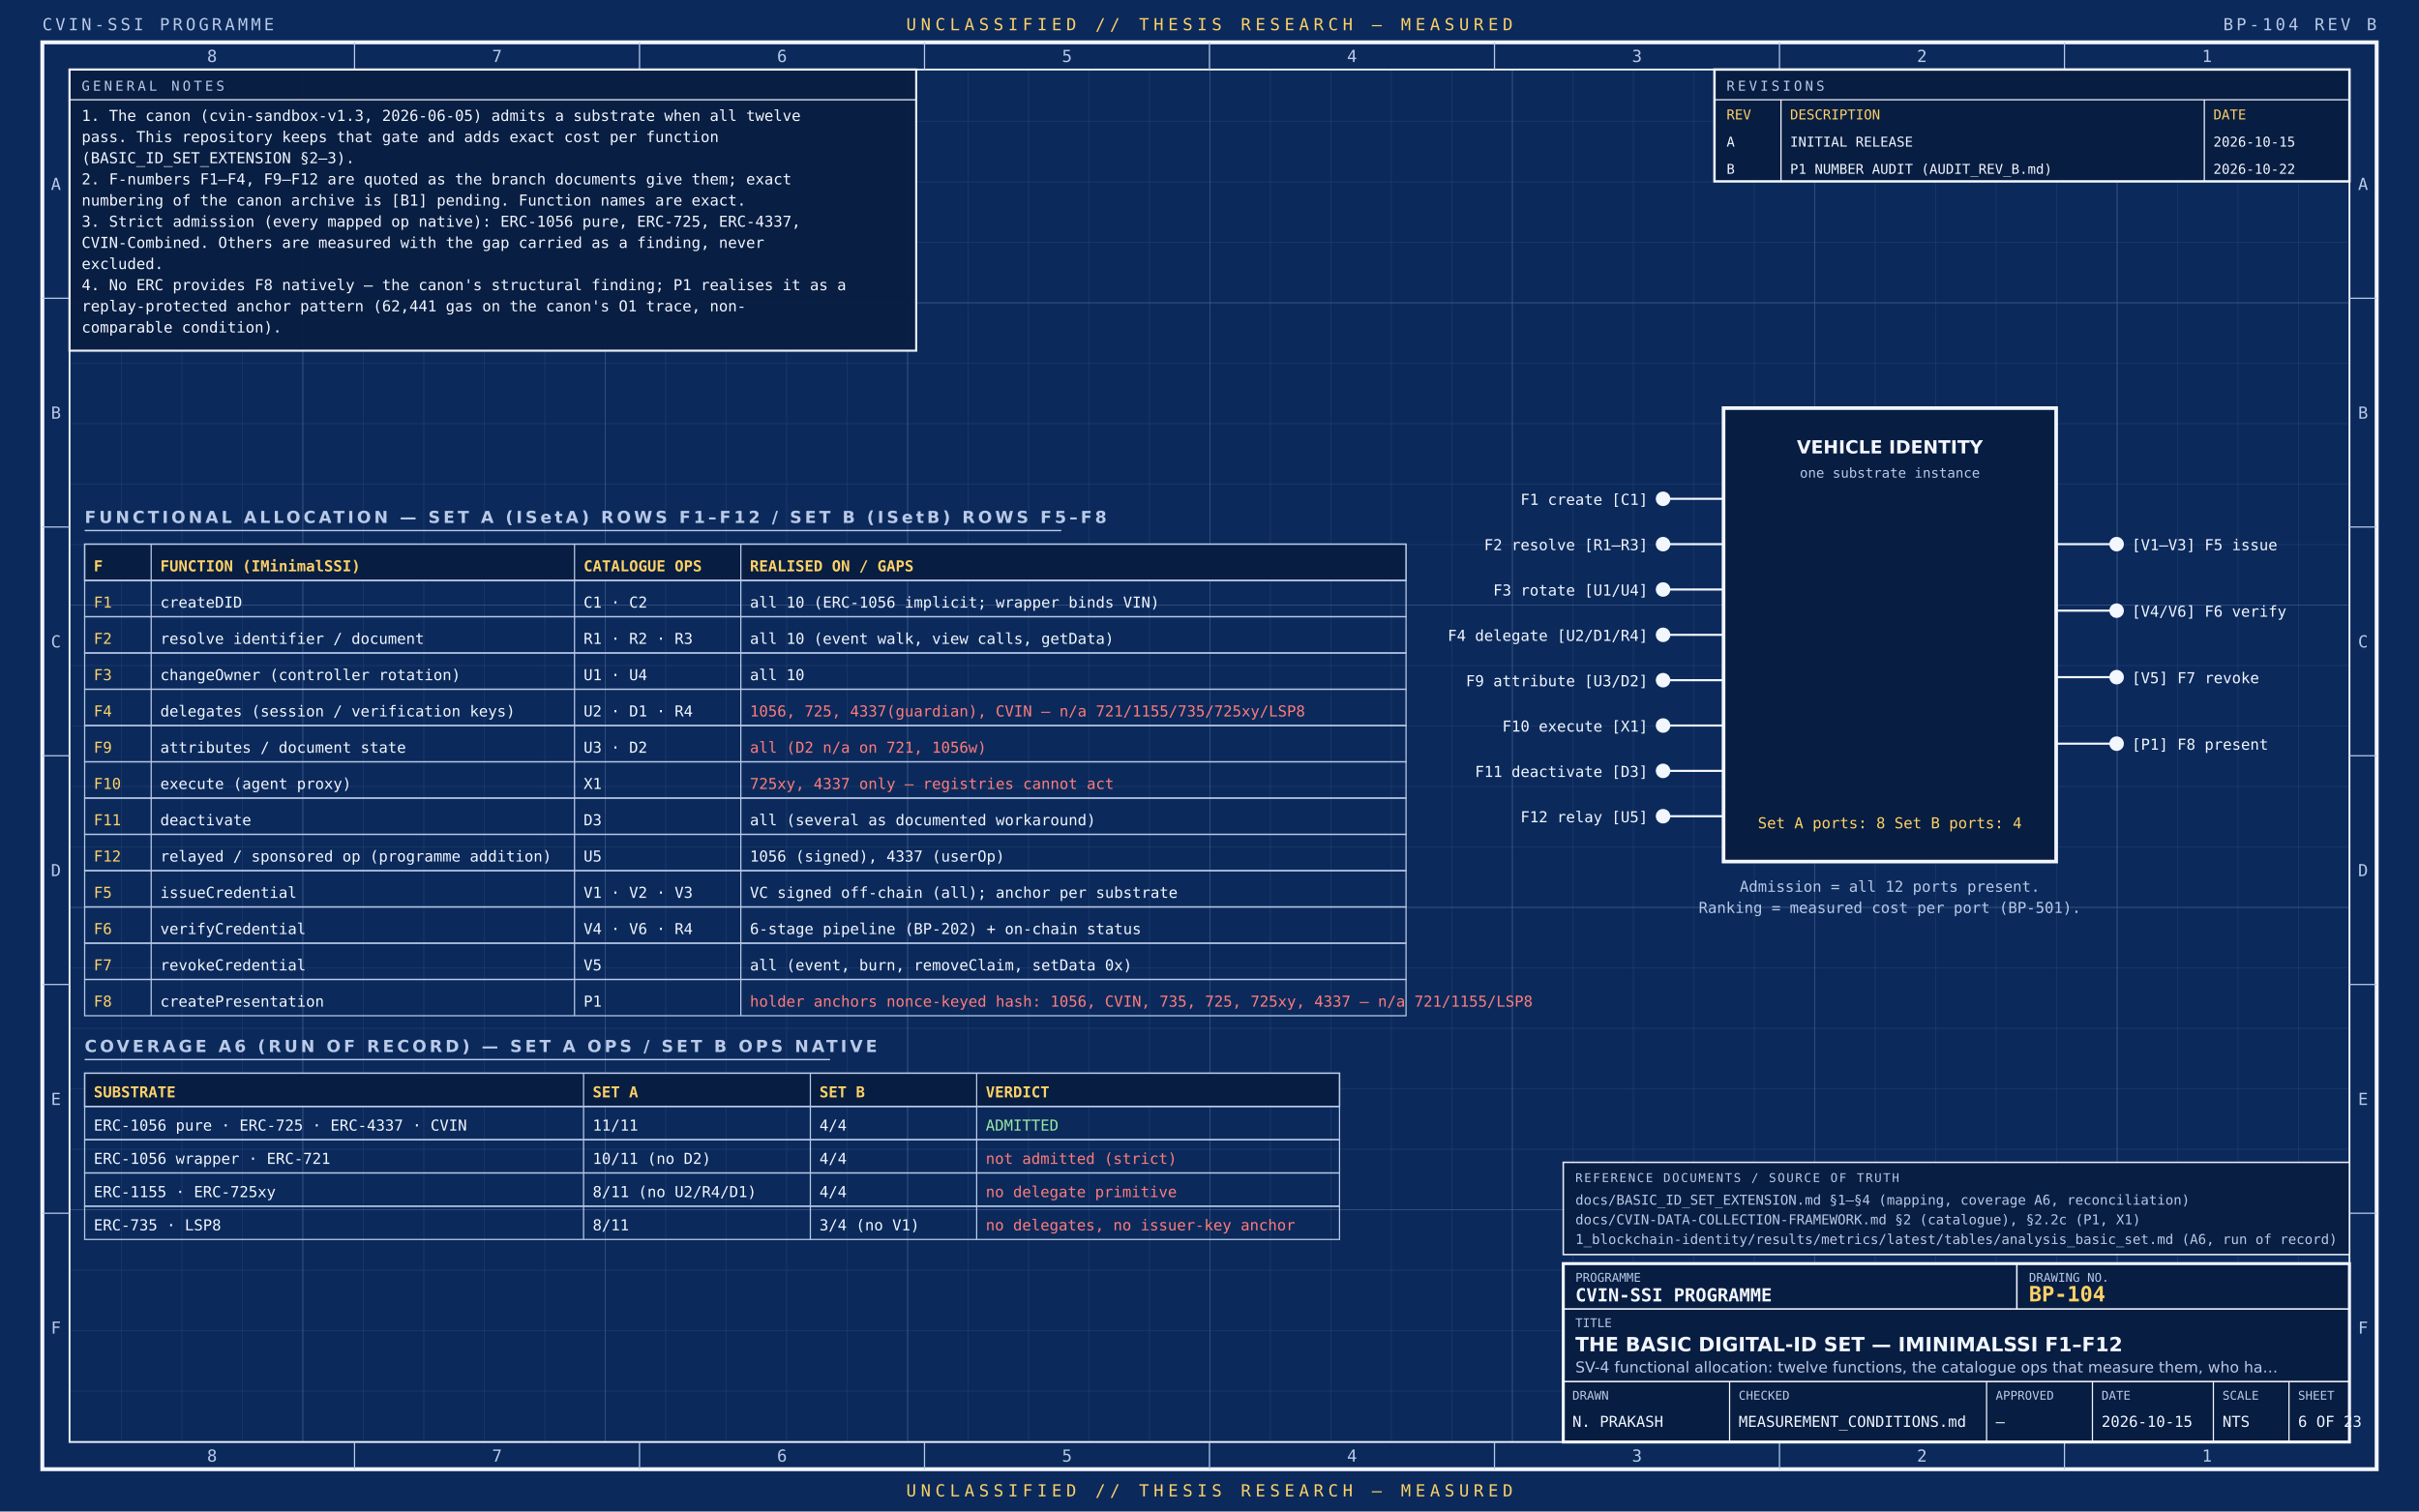
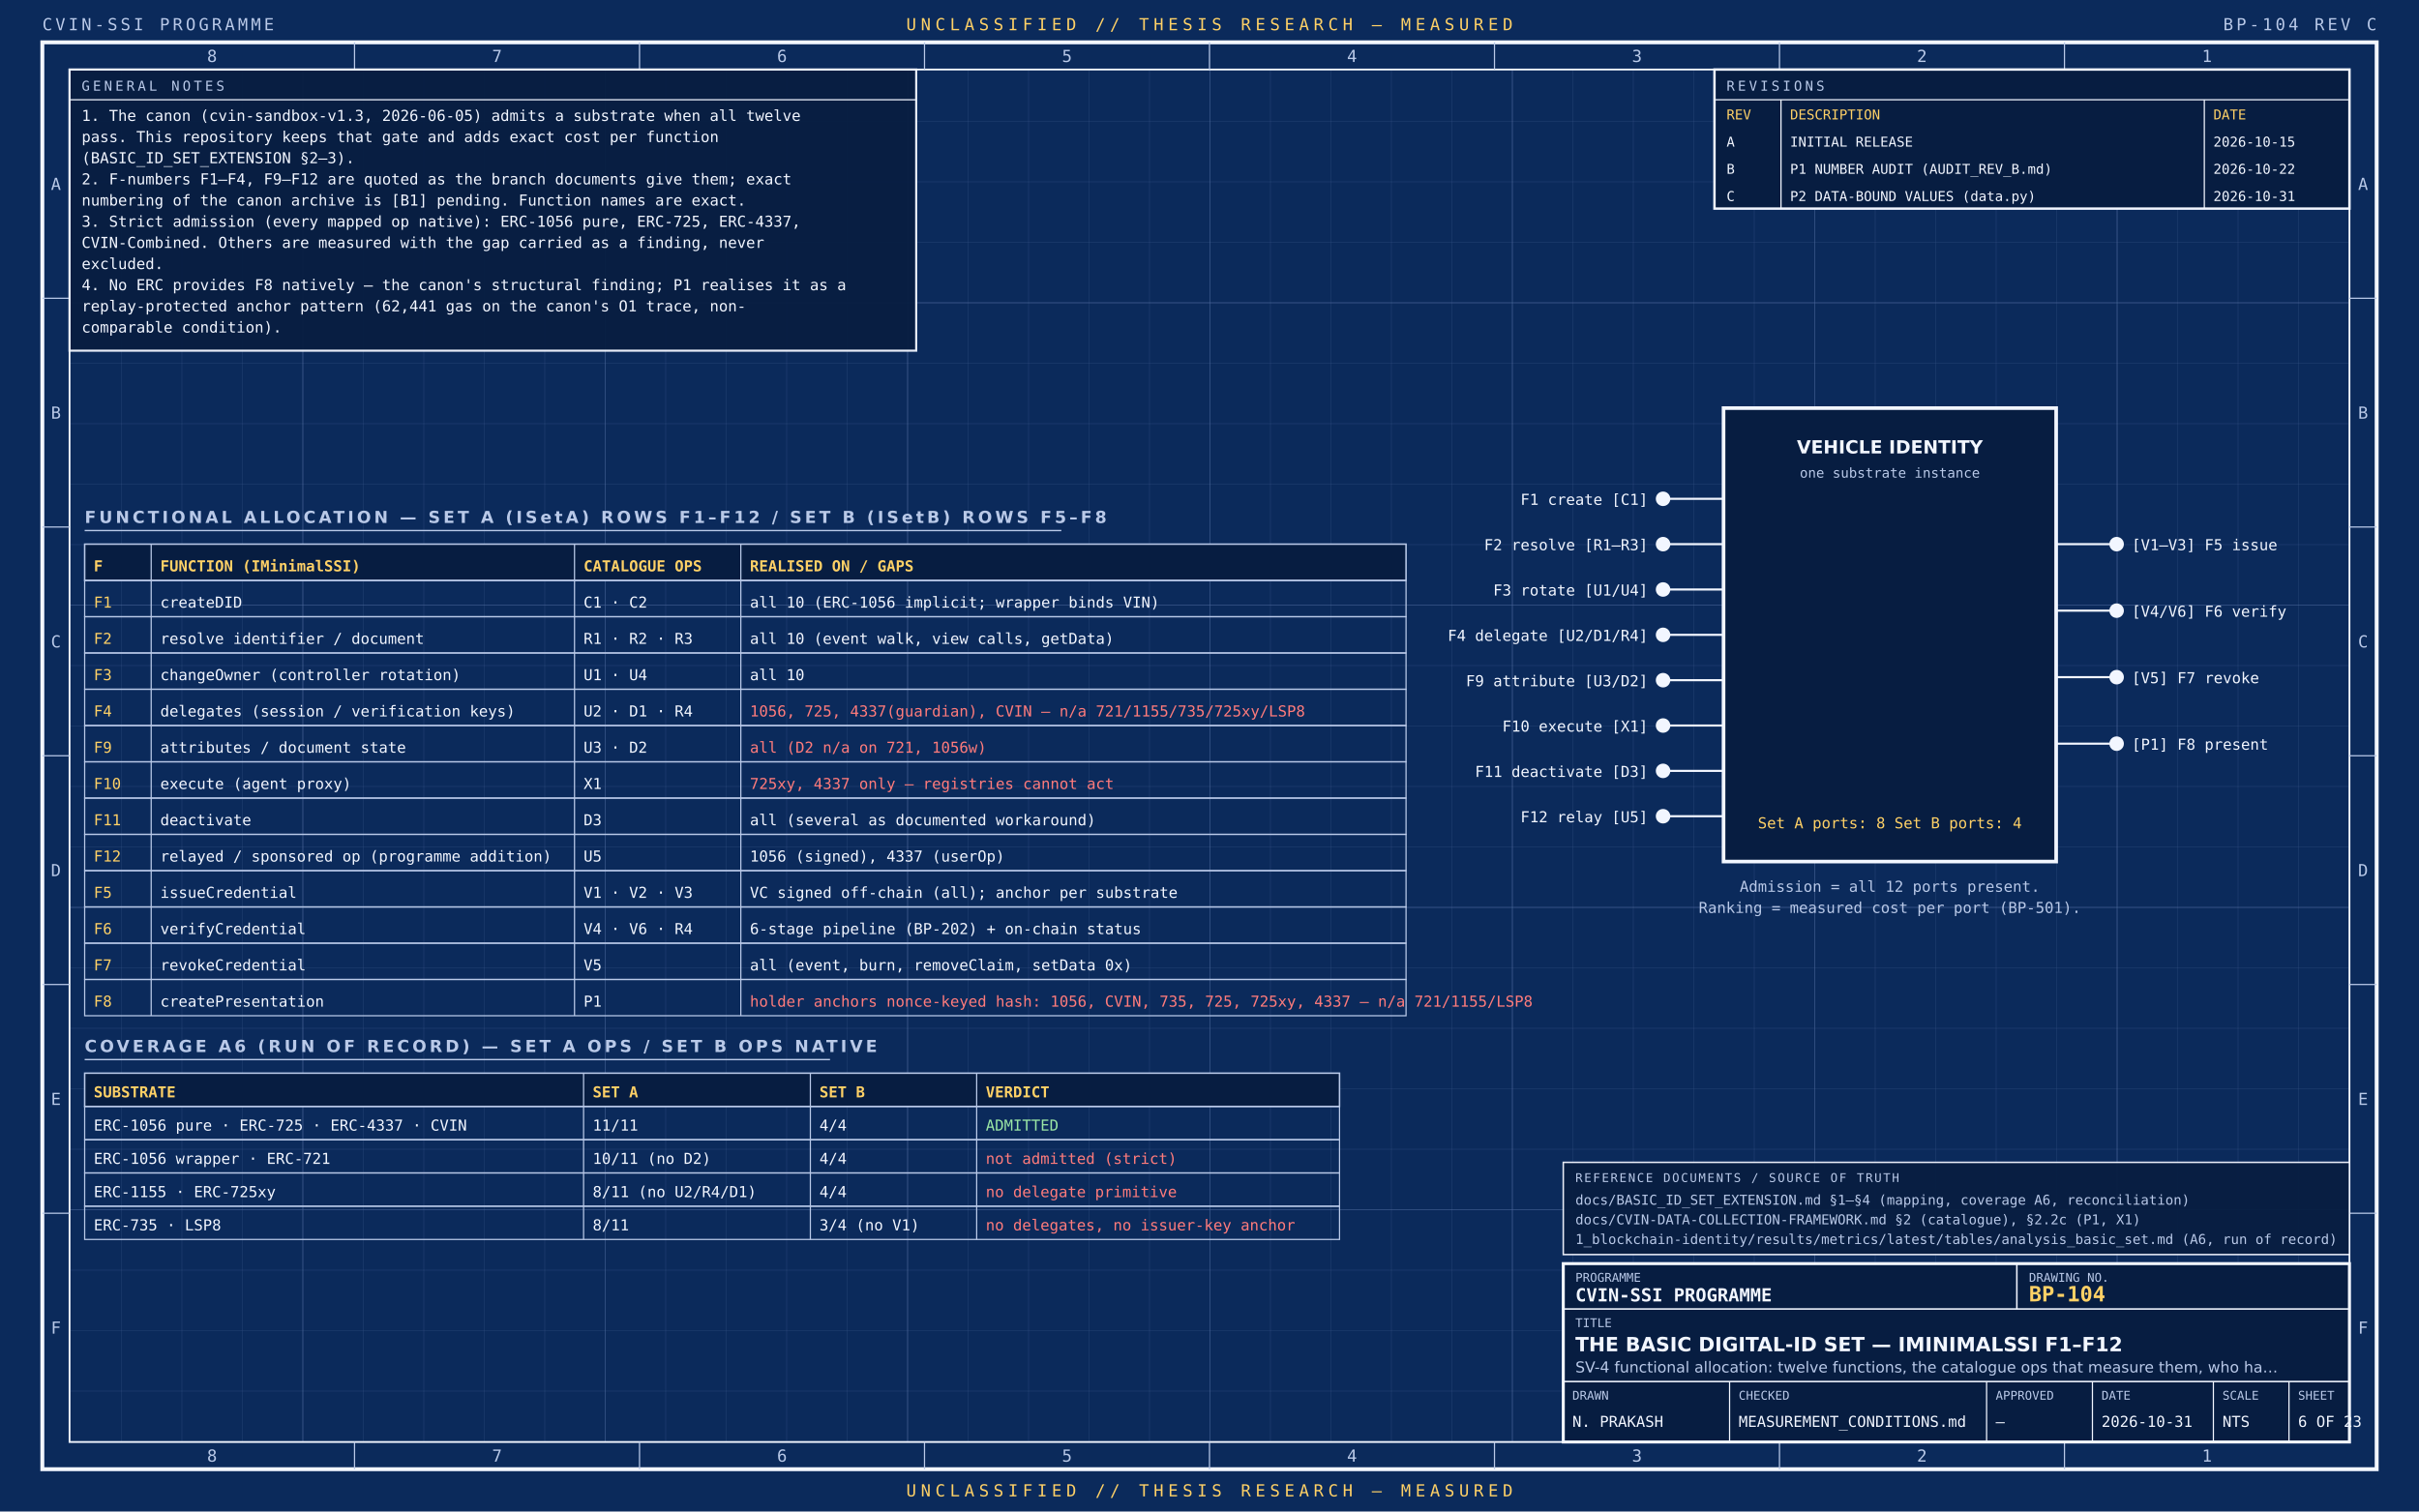
<svg xmlns="http://www.w3.org/2000/svg" width="1600" height="1000" viewBox="0 0 1600 1000">
  <defs>
    <pattern id="grid" width="40" height="40" patternUnits="userSpaceOnUse">
      <path d="M 40 0 L 0 0 0 40" fill="none" stroke="#5c78ad" stroke-width="0.35" opacity="0.55" />
    </pattern>
    <pattern id="grid2" width="200" height="200" patternUnits="userSpaceOnUse">
      <path d="M 200 0 L 0 0 0 200" fill="none" stroke="#5c78ad" stroke-width="0.7" opacity="0.6" />
    </pattern>
  </defs>
  <rect width="1600" height="1000" fill="#0b2a5b" />
  <rect x="46" y="46" width="1508" height="908" fill="url(#grid)" />
  <rect x="46" y="46" width="1508" height="908" fill="url(#grid2)" />
  <rect x="28" y="28" width="1544" height="944" fill="none" stroke="#f2f6ff" stroke-width="2.6" />
  <rect x="46" y="46" width="1508" height="908" fill="none" stroke="#f2f6ff" stroke-width="1.2" />
  <text x="140.25" y="41" font-family="DejaVu Sans Mono, Menlo, Consolas, monospace" font-size="11" fill="#b9c9e8" text-anchor="middle">8</text>
  <text x="140.25" y="967" font-family="DejaVu Sans Mono, Menlo, Consolas, monospace" font-size="11" fill="#b9c9e8" text-anchor="middle">8</text>
  <text x="328.75" y="41" font-family="DejaVu Sans Mono, Menlo, Consolas, monospace" font-size="11" fill="#b9c9e8" text-anchor="middle">7</text>
  <text x="328.75" y="967" font-family="DejaVu Sans Mono, Menlo, Consolas, monospace" font-size="11" fill="#b9c9e8" text-anchor="middle">7</text>
  <line x1="234.5" y1="28" x2="234.5" y2="46" stroke="#b9c9e8" stroke-width="0.8" />
  <line x1="234.5" y1="954" x2="234.5" y2="972" stroke="#b9c9e8" stroke-width="0.8" />
  <text x="517.25" y="41" font-family="DejaVu Sans Mono, Menlo, Consolas, monospace" font-size="11" fill="#b9c9e8" text-anchor="middle">6</text>
  <text x="517.25" y="967" font-family="DejaVu Sans Mono, Menlo, Consolas, monospace" font-size="11" fill="#b9c9e8" text-anchor="middle">6</text>
  <line x1="423.0" y1="28" x2="423.0" y2="46" stroke="#b9c9e8" stroke-width="0.8" />
  <line x1="423.0" y1="954" x2="423.0" y2="972" stroke="#b9c9e8" stroke-width="0.8" />
  <text x="705.75" y="41" font-family="DejaVu Sans Mono, Menlo, Consolas, monospace" font-size="11" fill="#b9c9e8" text-anchor="middle">5</text>
  <text x="705.75" y="967" font-family="DejaVu Sans Mono, Menlo, Consolas, monospace" font-size="11" fill="#b9c9e8" text-anchor="middle">5</text>
  <line x1="611.5" y1="28" x2="611.5" y2="46" stroke="#b9c9e8" stroke-width="0.8" />
  <line x1="611.5" y1="954" x2="611.5" y2="972" stroke="#b9c9e8" stroke-width="0.8" />
  <text x="894.25" y="41" font-family="DejaVu Sans Mono, Menlo, Consolas, monospace" font-size="11" fill="#b9c9e8" text-anchor="middle">4</text>
  <text x="894.25" y="967" font-family="DejaVu Sans Mono, Menlo, Consolas, monospace" font-size="11" fill="#b9c9e8" text-anchor="middle">4</text>
  <line x1="800.0" y1="28" x2="800.0" y2="46" stroke="#b9c9e8" stroke-width="0.8" />
  <line x1="800.0" y1="954" x2="800.0" y2="972" stroke="#b9c9e8" stroke-width="0.8" />
  <text x="1082.75" y="41" font-family="DejaVu Sans Mono, Menlo, Consolas, monospace" font-size="11" fill="#b9c9e8" text-anchor="middle">3</text>
  <text x="1082.75" y="967" font-family="DejaVu Sans Mono, Menlo, Consolas, monospace" font-size="11" fill="#b9c9e8" text-anchor="middle">3</text>
  <line x1="988.5" y1="28" x2="988.5" y2="46" stroke="#b9c9e8" stroke-width="0.8" />
  <line x1="988.5" y1="954" x2="988.5" y2="972" stroke="#b9c9e8" stroke-width="0.8" />
  <text x="1271.25" y="41" font-family="DejaVu Sans Mono, Menlo, Consolas, monospace" font-size="11" fill="#b9c9e8" text-anchor="middle">2</text>
  <text x="1271.25" y="967" font-family="DejaVu Sans Mono, Menlo, Consolas, monospace" font-size="11" fill="#b9c9e8" text-anchor="middle">2</text>
  <line x1="1177.0" y1="28" x2="1177.0" y2="46" stroke="#b9c9e8" stroke-width="0.8" />
  <line x1="1177.0" y1="954" x2="1177.0" y2="972" stroke="#b9c9e8" stroke-width="0.8" />
  <text x="1459.75" y="41" font-family="DejaVu Sans Mono, Menlo, Consolas, monospace" font-size="11" fill="#b9c9e8" text-anchor="middle">1</text>
  <text x="1459.75" y="967" font-family="DejaVu Sans Mono, Menlo, Consolas, monospace" font-size="11" fill="#b9c9e8" text-anchor="middle">1</text>
  <line x1="1365.5" y1="28" x2="1365.5" y2="46" stroke="#b9c9e8" stroke-width="0.8" />
  <line x1="1365.5" y1="954" x2="1365.5" y2="972" stroke="#b9c9e8" stroke-width="0.8" />
  <text x="37" y="125.667" font-family="DejaVu Sans Mono, Menlo, Consolas, monospace" font-size="11" fill="#b9c9e8" text-anchor="middle">A</text>
  <text x="1563" y="125.667" font-family="DejaVu Sans Mono, Menlo, Consolas, monospace" font-size="11" fill="#b9c9e8" text-anchor="middle">A</text>
  <text x="37" y="277.0" font-family="DejaVu Sans Mono, Menlo, Consolas, monospace" font-size="11" fill="#b9c9e8" text-anchor="middle">B</text>
  <text x="1563" y="277.0" font-family="DejaVu Sans Mono, Menlo, Consolas, monospace" font-size="11" fill="#b9c9e8" text-anchor="middle">B</text>
  <line x1="28" y1="197.333" x2="46" y2="197.333" stroke="#b9c9e8" stroke-width="0.8" />
  <line x1="1554" y1="197.333" x2="1572" y2="197.333" stroke="#b9c9e8" stroke-width="0.8" />
  <text x="37" y="428.333" font-family="DejaVu Sans Mono, Menlo, Consolas, monospace" font-size="11" fill="#b9c9e8" text-anchor="middle">C</text>
  <text x="1563" y="428.333" font-family="DejaVu Sans Mono, Menlo, Consolas, monospace" font-size="11" fill="#b9c9e8" text-anchor="middle">C</text>
  <line x1="28" y1="348.667" x2="46" y2="348.667" stroke="#b9c9e8" stroke-width="0.8" />
  <line x1="1554" y1="348.667" x2="1572" y2="348.667" stroke="#b9c9e8" stroke-width="0.8" />
  <text x="37" y="579.667" font-family="DejaVu Sans Mono, Menlo, Consolas, monospace" font-size="11" fill="#b9c9e8" text-anchor="middle">D</text>
  <text x="1563" y="579.667" font-family="DejaVu Sans Mono, Menlo, Consolas, monospace" font-size="11" fill="#b9c9e8" text-anchor="middle">D</text>
  <line x1="28" y1="500.0" x2="46" y2="500.0" stroke="#b9c9e8" stroke-width="0.8" />
  <line x1="1554" y1="500.0" x2="1572" y2="500.0" stroke="#b9c9e8" stroke-width="0.8" />
  <text x="37" y="731.0" font-family="DejaVu Sans Mono, Menlo, Consolas, monospace" font-size="11" fill="#b9c9e8" text-anchor="middle">E</text>
  <text x="1563" y="731.0" font-family="DejaVu Sans Mono, Menlo, Consolas, monospace" font-size="11" fill="#b9c9e8" text-anchor="middle">E</text>
  <line x1="28" y1="651.333" x2="46" y2="651.333" stroke="#b9c9e8" stroke-width="0.8" />
  <line x1="1554" y1="651.333" x2="1572" y2="651.333" stroke="#b9c9e8" stroke-width="0.8" />
  <text x="37" y="882.333" font-family="DejaVu Sans Mono, Menlo, Consolas, monospace" font-size="11" fill="#b9c9e8" text-anchor="middle">F</text>
  <text x="1563" y="882.333" font-family="DejaVu Sans Mono, Menlo, Consolas, monospace" font-size="11" fill="#b9c9e8" text-anchor="middle">F</text>
  <line x1="28" y1="802.667" x2="46" y2="802.667" stroke="#b9c9e8" stroke-width="0.8" />
  <line x1="1554" y1="802.667" x2="1572" y2="802.667" stroke="#b9c9e8" stroke-width="0.8" />
  <text x="800.0" y="20" font-family="DejaVu Sans Mono, Menlo, Consolas, monospace" font-size="11" fill="#ffd166" text-anchor="middle" letter-spacing="3">UNCLASSIFIED // THESIS RESEARCH — MEASURED</text>
  <text x="800.0" y="990" font-family="DejaVu Sans Mono, Menlo, Consolas, monospace" font-size="11" fill="#ffd166" text-anchor="middle" letter-spacing="3">UNCLASSIFIED // THESIS RESEARCH — MEASURED</text>
  <text x="28" y="20" font-family="DejaVu Sans Mono, Menlo, Consolas, monospace" font-size="11" fill="#b9c9e8" letter-spacing="2">CVIN-SSI PROGRAMME</text>
-   <text x="1572" y="20" font-family="DejaVu Sans Mono, Menlo, Consolas, monospace" font-size="11" fill="#b9c9e8" text-anchor="end" letter-spacing="2">BP-104  REV B</text>
+   <text x="1572" y="20" font-family="DejaVu Sans Mono, Menlo, Consolas, monospace" font-size="11" fill="#b9c9e8" text-anchor="end" letter-spacing="2">BP-104  REV C</text>
  <text x="56" y="346" font-family="DejaVu Sans, Helvetica, Arial, sans-serif" font-size="11" fill="#b9c9e8" text-anchor="start" font-weight="bold" opacity="1.0" letter-spacing="2">FUNCTIONAL ALLOCATION — SET A (ISetA) ROWS F1–F12 / SET B (ISetB) ROWS F5–F8</text>
  <line x1="56" y1="351" x2="702.0" y2="351" stroke="#b9c9e8" stroke-width="0.9" opacity="1.0" />
  <rect x="56" y="360" width="874" height="24" rx="0" fill="#071d41" stroke="#b9c9e8" stroke-width="1.0" opacity="1.0" />
  <text x="62" y="378" font-family="DejaVu Sans Mono, Menlo, Consolas, monospace" font-size="10" fill="#ffd166" text-anchor="start" font-weight="bold" opacity="1.0">F</text>
  <text x="106" y="378" font-family="DejaVu Sans Mono, Menlo, Consolas, monospace" font-size="10" fill="#ffd166" text-anchor="start" font-weight="bold" opacity="1.0">FUNCTION (IMinimalSSI)</text>
  <text x="386" y="378" font-family="DejaVu Sans Mono, Menlo, Consolas, monospace" font-size="10" fill="#ffd166" text-anchor="start" font-weight="bold" opacity="1.0">CATALOGUE OPS</text>
  <text x="496" y="378" font-family="DejaVu Sans Mono, Menlo, Consolas, monospace" font-size="10" fill="#ffd166" text-anchor="start" font-weight="bold" opacity="1.0">REALISED ON / GAPS</text>
  <rect x="56" y="384" width="874" height="24" rx="0" fill="none" stroke="#b9c9e8" stroke-width="0.8" opacity="1.0" />
  <text x="62" y="402" font-family="DejaVu Sans Mono, Menlo, Consolas, monospace" font-size="10" fill="#ffd166" text-anchor="start" font-weight="normal" opacity="1.0">F1</text>
  <text x="106" y="402" font-family="DejaVu Sans Mono, Menlo, Consolas, monospace" font-size="10" fill="#f2f6ff" text-anchor="start" font-weight="normal" opacity="1.0">createDID</text>
  <text x="386" y="402" font-family="DejaVu Sans Mono, Menlo, Consolas, monospace" font-size="10" fill="#f2f6ff" text-anchor="start" font-weight="normal" opacity="1.0">C1 · C2</text>
  <text x="496" y="402" font-family="DejaVu Sans Mono, Menlo, Consolas, monospace" font-size="10" fill="#f2f6ff" text-anchor="start" font-weight="normal" opacity="1.0">all 10 (ERC-1056 implicit; wrapper binds VIN)</text>
  <rect x="56" y="408" width="874" height="24" rx="0" fill="none" stroke="#b9c9e8" stroke-width="0.8" opacity="1.0" />
  <text x="62" y="426" font-family="DejaVu Sans Mono, Menlo, Consolas, monospace" font-size="10" fill="#ffd166" text-anchor="start" font-weight="normal" opacity="1.0">F2</text>
  <text x="106" y="426" font-family="DejaVu Sans Mono, Menlo, Consolas, monospace" font-size="10" fill="#f2f6ff" text-anchor="start" font-weight="normal" opacity="1.0">resolve identifier / document</text>
  <text x="386" y="426" font-family="DejaVu Sans Mono, Menlo, Consolas, monospace" font-size="10" fill="#f2f6ff" text-anchor="start" font-weight="normal" opacity="1.0">R1 · R2 · R3</text>
  <text x="496" y="426" font-family="DejaVu Sans Mono, Menlo, Consolas, monospace" font-size="10" fill="#f2f6ff" text-anchor="start" font-weight="normal" opacity="1.0">all 10 (event walk, view calls, getData)</text>
  <rect x="56" y="432" width="874" height="24" rx="0" fill="none" stroke="#b9c9e8" stroke-width="0.8" opacity="1.0" />
  <text x="62" y="450" font-family="DejaVu Sans Mono, Menlo, Consolas, monospace" font-size="10" fill="#ffd166" text-anchor="start" font-weight="normal" opacity="1.0">F3</text>
  <text x="106" y="450" font-family="DejaVu Sans Mono, Menlo, Consolas, monospace" font-size="10" fill="#f2f6ff" text-anchor="start" font-weight="normal" opacity="1.0">changeOwner (controller rotation)</text>
  <text x="386" y="450" font-family="DejaVu Sans Mono, Menlo, Consolas, monospace" font-size="10" fill="#f2f6ff" text-anchor="start" font-weight="normal" opacity="1.0">U1 · U4</text>
  <text x="496" y="450" font-family="DejaVu Sans Mono, Menlo, Consolas, monospace" font-size="10" fill="#f2f6ff" text-anchor="start" font-weight="normal" opacity="1.0">all 10</text>
  <rect x="56" y="456" width="874" height="24" rx="0" fill="none" stroke="#b9c9e8" stroke-width="0.8" opacity="1.0" />
  <text x="62" y="474" font-family="DejaVu Sans Mono, Menlo, Consolas, monospace" font-size="10" fill="#ffd166" text-anchor="start" font-weight="normal" opacity="1.0">F4</text>
  <text x="106" y="474" font-family="DejaVu Sans Mono, Menlo, Consolas, monospace" font-size="10" fill="#f2f6ff" text-anchor="start" font-weight="normal" opacity="1.0">delegates (session / verification keys)</text>
  <text x="386" y="474" font-family="DejaVu Sans Mono, Menlo, Consolas, monospace" font-size="10" fill="#f2f6ff" text-anchor="start" font-weight="normal" opacity="1.0">U2 · D1 · R4</text>
  <text x="496" y="474" font-family="DejaVu Sans Mono, Menlo, Consolas, monospace" font-size="10" fill="#ff7b7b" text-anchor="start" font-weight="normal" opacity="1.0">1056, 725, 4337(guardian), CVIN — n/a 721/1155/735/725xy/LSP8</text>
  <rect x="56" y="480" width="874" height="24" rx="0" fill="none" stroke="#b9c9e8" stroke-width="0.8" opacity="1.0" />
  <text x="62" y="498" font-family="DejaVu Sans Mono, Menlo, Consolas, monospace" font-size="10" fill="#ffd166" text-anchor="start" font-weight="normal" opacity="1.0">F9</text>
  <text x="106" y="498" font-family="DejaVu Sans Mono, Menlo, Consolas, monospace" font-size="10" fill="#f2f6ff" text-anchor="start" font-weight="normal" opacity="1.0">attributes / document state</text>
  <text x="386" y="498" font-family="DejaVu Sans Mono, Menlo, Consolas, monospace" font-size="10" fill="#f2f6ff" text-anchor="start" font-weight="normal" opacity="1.0">U3 · D2</text>
  <text x="496" y="498" font-family="DejaVu Sans Mono, Menlo, Consolas, monospace" font-size="10" fill="#ff7b7b" text-anchor="start" font-weight="normal" opacity="1.0">all (D2 n/a on 721, 1056w)</text>
  <rect x="56" y="504" width="874" height="24" rx="0" fill="none" stroke="#b9c9e8" stroke-width="0.8" opacity="1.0" />
  <text x="62" y="522" font-family="DejaVu Sans Mono, Menlo, Consolas, monospace" font-size="10" fill="#ffd166" text-anchor="start" font-weight="normal" opacity="1.0">F10</text>
  <text x="106" y="522" font-family="DejaVu Sans Mono, Menlo, Consolas, monospace" font-size="10" fill="#f2f6ff" text-anchor="start" font-weight="normal" opacity="1.0">execute (agent proxy)</text>
  <text x="386" y="522" font-family="DejaVu Sans Mono, Menlo, Consolas, monospace" font-size="10" fill="#f2f6ff" text-anchor="start" font-weight="normal" opacity="1.0">X1</text>
  <text x="496" y="522" font-family="DejaVu Sans Mono, Menlo, Consolas, monospace" font-size="10" fill="#ff7b7b" text-anchor="start" font-weight="normal" opacity="1.0">725xy, 4337 only — registries cannot act</text>
  <rect x="56" y="528" width="874" height="24" rx="0" fill="none" stroke="#b9c9e8" stroke-width="0.8" opacity="1.0" />
  <text x="62" y="546" font-family="DejaVu Sans Mono, Menlo, Consolas, monospace" font-size="10" fill="#ffd166" text-anchor="start" font-weight="normal" opacity="1.0">F11</text>
  <text x="106" y="546" font-family="DejaVu Sans Mono, Menlo, Consolas, monospace" font-size="10" fill="#f2f6ff" text-anchor="start" font-weight="normal" opacity="1.0">deactivate</text>
  <text x="386" y="546" font-family="DejaVu Sans Mono, Menlo, Consolas, monospace" font-size="10" fill="#f2f6ff" text-anchor="start" font-weight="normal" opacity="1.0">D3</text>
  <text x="496" y="546" font-family="DejaVu Sans Mono, Menlo, Consolas, monospace" font-size="10" fill="#f2f6ff" text-anchor="start" font-weight="normal" opacity="1.0">all (several as documented workaround)</text>
  <rect x="56" y="552" width="874" height="24" rx="0" fill="none" stroke="#b9c9e8" stroke-width="0.8" opacity="1.0" />
  <text x="62" y="570" font-family="DejaVu Sans Mono, Menlo, Consolas, monospace" font-size="10" fill="#ffd166" text-anchor="start" font-weight="normal" opacity="1.0">F12</text>
  <text x="106" y="570" font-family="DejaVu Sans Mono, Menlo, Consolas, monospace" font-size="10" fill="#f2f6ff" text-anchor="start" font-weight="normal" opacity="1.0">relayed / sponsored op (programme addition)</text>
  <text x="386" y="570" font-family="DejaVu Sans Mono, Menlo, Consolas, monospace" font-size="10" fill="#f2f6ff" text-anchor="start" font-weight="normal" opacity="1.0">U5</text>
  <text x="496" y="570" font-family="DejaVu Sans Mono, Menlo, Consolas, monospace" font-size="10" fill="#f2f6ff" text-anchor="start" font-weight="normal" opacity="1.0">1056 (signed), 4337 (userOp)</text>
  <rect x="56" y="576" width="874" height="24" rx="0" fill="none" stroke="#b9c9e8" stroke-width="0.8" opacity="1.0" />
  <text x="62" y="594" font-family="DejaVu Sans Mono, Menlo, Consolas, monospace" font-size="10" fill="#ffd166" text-anchor="start" font-weight="normal" opacity="1.0">F5</text>
  <text x="106" y="594" font-family="DejaVu Sans Mono, Menlo, Consolas, monospace" font-size="10" fill="#f2f6ff" text-anchor="start" font-weight="normal" opacity="1.0">issueCredential</text>
  <text x="386" y="594" font-family="DejaVu Sans Mono, Menlo, Consolas, monospace" font-size="10" fill="#f2f6ff" text-anchor="start" font-weight="normal" opacity="1.0">V1 · V2 · V3</text>
  <text x="496" y="594" font-family="DejaVu Sans Mono, Menlo, Consolas, monospace" font-size="10" fill="#f2f6ff" text-anchor="start" font-weight="normal" opacity="1.0">VC signed off-chain (all); anchor per substrate</text>
  <rect x="56" y="600" width="874" height="24" rx="0" fill="none" stroke="#b9c9e8" stroke-width="0.8" opacity="1.0" />
  <text x="62" y="618" font-family="DejaVu Sans Mono, Menlo, Consolas, monospace" font-size="10" fill="#ffd166" text-anchor="start" font-weight="normal" opacity="1.0">F6</text>
  <text x="106" y="618" font-family="DejaVu Sans Mono, Menlo, Consolas, monospace" font-size="10" fill="#f2f6ff" text-anchor="start" font-weight="normal" opacity="1.0">verifyCredential</text>
  <text x="386" y="618" font-family="DejaVu Sans Mono, Menlo, Consolas, monospace" font-size="10" fill="#f2f6ff" text-anchor="start" font-weight="normal" opacity="1.0">V4 · V6 · R4</text>
  <text x="496" y="618" font-family="DejaVu Sans Mono, Menlo, Consolas, monospace" font-size="10" fill="#f2f6ff" text-anchor="start" font-weight="normal" opacity="1.0">6-stage pipeline (BP-202) + on-chain status</text>
  <rect x="56" y="624" width="874" height="24" rx="0" fill="none" stroke="#b9c9e8" stroke-width="0.8" opacity="1.0" />
  <text x="62" y="642" font-family="DejaVu Sans Mono, Menlo, Consolas, monospace" font-size="10" fill="#ffd166" text-anchor="start" font-weight="normal" opacity="1.0">F7</text>
  <text x="106" y="642" font-family="DejaVu Sans Mono, Menlo, Consolas, monospace" font-size="10" fill="#f2f6ff" text-anchor="start" font-weight="normal" opacity="1.0">revokeCredential</text>
  <text x="386" y="642" font-family="DejaVu Sans Mono, Menlo, Consolas, monospace" font-size="10" fill="#f2f6ff" text-anchor="start" font-weight="normal" opacity="1.0">V5</text>
  <text x="496" y="642" font-family="DejaVu Sans Mono, Menlo, Consolas, monospace" font-size="10" fill="#f2f6ff" text-anchor="start" font-weight="normal" opacity="1.0">all (event, burn, removeClaim, setData 0x)</text>
  <rect x="56" y="648" width="874" height="24" rx="0" fill="none" stroke="#b9c9e8" stroke-width="0.8" opacity="1.0" />
  <text x="62" y="666" font-family="DejaVu Sans Mono, Menlo, Consolas, monospace" font-size="10" fill="#ffd166" text-anchor="start" font-weight="normal" opacity="1.0">F8</text>
  <text x="106" y="666" font-family="DejaVu Sans Mono, Menlo, Consolas, monospace" font-size="10" fill="#f2f6ff" text-anchor="start" font-weight="normal" opacity="1.0">createPresentation</text>
  <text x="386" y="666" font-family="DejaVu Sans Mono, Menlo, Consolas, monospace" font-size="10" fill="#f2f6ff" text-anchor="start" font-weight="normal" opacity="1.0">P1</text>
  <text x="496" y="666" font-family="DejaVu Sans Mono, Menlo, Consolas, monospace" font-size="10" fill="#ff7b7b" text-anchor="start" font-weight="normal" opacity="1.0">holder anchors nonce-keyed hash: 1056, CVIN, 735, 725, 725xy, 4337 — n/a 721/1155/LSP8</text>
  <line x1="100" y1="360" x2="100" y2="672" stroke="#b9c9e8" stroke-width="0.8" opacity="1.0" />
  <line x1="380" y1="360" x2="380" y2="672" stroke="#b9c9e8" stroke-width="0.8" opacity="1.0" />
  <line x1="490" y1="360" x2="490" y2="672" stroke="#b9c9e8" stroke-width="0.8" opacity="1.0" />
  <rect x="1140" y="270" width="220" height="300" rx="0" fill="#071d41" stroke="#f2f6ff" stroke-width="2.4" opacity="1.0" />
  <text x="1250" y="300" font-family="DejaVu Sans, Helvetica, Arial, sans-serif" font-size="12" fill="#f2f6ff" text-anchor="middle" font-weight="bold" opacity="1.0">VEHICLE IDENTITY</text>
  <text x="1250" y="316" font-family="DejaVu Sans Mono, Menlo, Consolas, monospace" font-size="9" fill="#b9c9e8" text-anchor="middle" font-weight="normal" opacity="1.0">one substrate instance</text>
  <line x1="1140" y1="330" x2="1100" y2="330" stroke="#f2f6ff" stroke-width="1.4" opacity="1.0" />
  <circle cx="1100" cy="330" r="4" fill="#f2f6ff" stroke="#f2f6ff" stroke-width="1.6" />
  <text x="1090" y="334" font-family="DejaVu Sans Mono, Menlo, Consolas, monospace" font-size="10" fill="#f2f6ff" text-anchor="end" font-weight="normal" opacity="1.0">F1 create  [C1]</text>
  <line x1="1140" y1="360" x2="1100" y2="360" stroke="#f2f6ff" stroke-width="1.4" opacity="1.0" />
  <circle cx="1100" cy="360" r="4" fill="#f2f6ff" stroke="#f2f6ff" stroke-width="1.6" />
  <text x="1090" y="364" font-family="DejaVu Sans Mono, Menlo, Consolas, monospace" font-size="10" fill="#f2f6ff" text-anchor="end" font-weight="normal" opacity="1.0">F2 resolve  [R1–R3]</text>
  <line x1="1140" y1="390" x2="1100" y2="390" stroke="#f2f6ff" stroke-width="1.4" opacity="1.0" />
  <circle cx="1100" cy="390" r="4" fill="#f2f6ff" stroke="#f2f6ff" stroke-width="1.6" />
  <text x="1090" y="394" font-family="DejaVu Sans Mono, Menlo, Consolas, monospace" font-size="10" fill="#f2f6ff" text-anchor="end" font-weight="normal" opacity="1.0">F3 rotate  [U1/U4]</text>
  <line x1="1140" y1="420" x2="1100" y2="420" stroke="#f2f6ff" stroke-width="1.4" opacity="1.0" />
  <circle cx="1100" cy="420" r="4" fill="#f2f6ff" stroke="#f2f6ff" stroke-width="1.6" />
  <text x="1090" y="424" font-family="DejaVu Sans Mono, Menlo, Consolas, monospace" font-size="10" fill="#f2f6ff" text-anchor="end" font-weight="normal" opacity="1.0">F4 delegate  [U2/D1/R4]</text>
  <line x1="1140" y1="450" x2="1100" y2="450" stroke="#f2f6ff" stroke-width="1.4" opacity="1.0" />
  <circle cx="1100" cy="450" r="4" fill="#f2f6ff" stroke="#f2f6ff" stroke-width="1.6" />
  <text x="1090" y="454" font-family="DejaVu Sans Mono, Menlo, Consolas, monospace" font-size="10" fill="#f2f6ff" text-anchor="end" font-weight="normal" opacity="1.0">F9 attribute  [U3/D2]</text>
  <line x1="1140" y1="480" x2="1100" y2="480" stroke="#f2f6ff" stroke-width="1.4" opacity="1.0" />
  <circle cx="1100" cy="480" r="4" fill="#f2f6ff" stroke="#f2f6ff" stroke-width="1.6" />
  <text x="1090" y="484" font-family="DejaVu Sans Mono, Menlo, Consolas, monospace" font-size="10" fill="#f2f6ff" text-anchor="end" font-weight="normal" opacity="1.0">F10 execute  [X1]</text>
  <line x1="1140" y1="510" x2="1100" y2="510" stroke="#f2f6ff" stroke-width="1.4" opacity="1.0" />
  <circle cx="1100" cy="510" r="4" fill="#f2f6ff" stroke="#f2f6ff" stroke-width="1.6" />
  <text x="1090" y="514" font-family="DejaVu Sans Mono, Menlo, Consolas, monospace" font-size="10" fill="#f2f6ff" text-anchor="end" font-weight="normal" opacity="1.0">F11 deactivate  [D3]</text>
  <line x1="1140" y1="540" x2="1100" y2="540" stroke="#f2f6ff" stroke-width="1.4" opacity="1.0" />
  <circle cx="1100" cy="540" r="4" fill="#f2f6ff" stroke="#f2f6ff" stroke-width="1.6" />
  <text x="1090" y="544" font-family="DejaVu Sans Mono, Menlo, Consolas, monospace" font-size="10" fill="#f2f6ff" text-anchor="end" font-weight="normal" opacity="1.0">F12 relay  [U5]</text>
  <line x1="1360" y1="360" x2="1400" y2="360" stroke="#f2f6ff" stroke-width="1.4" opacity="1.0" />
  <circle cx="1400" cy="360" r="4" fill="#f2f6ff" stroke="#f2f6ff" stroke-width="1.6" />
  <text x="1410" y="364" font-family="DejaVu Sans Mono, Menlo, Consolas, monospace" font-size="10" fill="#f2f6ff" text-anchor="start" font-weight="normal" opacity="1.0">[V1–V3]  F5 issue</text>
  <line x1="1360" y1="404" x2="1400" y2="404" stroke="#f2f6ff" stroke-width="1.4" opacity="1.0" />
  <circle cx="1400" cy="404" r="4" fill="#f2f6ff" stroke="#f2f6ff" stroke-width="1.6" />
  <text x="1410" y="408" font-family="DejaVu Sans Mono, Menlo, Consolas, monospace" font-size="10" fill="#f2f6ff" text-anchor="start" font-weight="normal" opacity="1.0">[V4/V6]  F6 verify</text>
  <line x1="1360" y1="448" x2="1400" y2="448" stroke="#f2f6ff" stroke-width="1.4" opacity="1.0" />
  <circle cx="1400" cy="448" r="4" fill="#f2f6ff" stroke="#f2f6ff" stroke-width="1.6" />
  <text x="1410" y="452" font-family="DejaVu Sans Mono, Menlo, Consolas, monospace" font-size="10" fill="#f2f6ff" text-anchor="start" font-weight="normal" opacity="1.0">[V5]  F7 revoke</text>
  <line x1="1360" y1="492" x2="1400" y2="492" stroke="#f2f6ff" stroke-width="1.4" opacity="1.0" />
  <circle cx="1400" cy="492" r="4" fill="#f2f6ff" stroke="#f2f6ff" stroke-width="1.6" />
  <text x="1410" y="496" font-family="DejaVu Sans Mono, Menlo, Consolas, monospace" font-size="10" fill="#f2f6ff" text-anchor="start" font-weight="normal" opacity="1.0">[P1]  F8 present</text>
  <text x="1250" y="548" font-family="DejaVu Sans Mono, Menlo, Consolas, monospace" font-size="10" fill="#ffd166" text-anchor="middle" font-weight="normal" opacity="1.0">Set A ports: 8    Set B ports: 4</text>
  <text x="1250" y="590" font-family="DejaVu Sans Mono, Menlo, Consolas, monospace" font-size="10" fill="#b9c9e8" text-anchor="middle" font-weight="normal" opacity="1.0">Admission = all 12 ports present.</text>
  <text x="1250" y="604" font-family="DejaVu Sans Mono, Menlo, Consolas, monospace" font-size="10" fill="#b9c9e8" text-anchor="middle" font-weight="normal" opacity="1.0">Ranking = measured cost per port (BP-501).</text>
  <text x="56" y="696" font-family="DejaVu Sans, Helvetica, Arial, sans-serif" font-size="11" fill="#b9c9e8" text-anchor="start" font-weight="bold" opacity="1.0" letter-spacing="2">COVERAGE A6 (RUN OF RECORD) — SET A OPS / SET B OPS NATIVE</text>
  <line x1="56" y1="701" x2="549.0" y2="701" stroke="#b9c9e8" stroke-width="0.9" opacity="1.0" />
  <rect x="56" y="710" width="830" height="22" rx="0" fill="#071d41" stroke="#b9c9e8" stroke-width="1.0" opacity="1.0" />
  <text x="62" y="726" font-family="DejaVu Sans Mono, Menlo, Consolas, monospace" font-size="10" fill="#ffd166" text-anchor="start" font-weight="bold" opacity="1.0">SUBSTRATE</text>
  <text x="392" y="726" font-family="DejaVu Sans Mono, Menlo, Consolas, monospace" font-size="10" fill="#ffd166" text-anchor="start" font-weight="bold" opacity="1.0">SET A</text>
  <text x="542" y="726" font-family="DejaVu Sans Mono, Menlo, Consolas, monospace" font-size="10" fill="#ffd166" text-anchor="start" font-weight="bold" opacity="1.0">SET B</text>
  <text x="652" y="726" font-family="DejaVu Sans Mono, Menlo, Consolas, monospace" font-size="10" fill="#ffd166" text-anchor="start" font-weight="bold" opacity="1.0">VERDICT</text>
  <rect x="56" y="732" width="830" height="22" rx="0" fill="none" stroke="#b9c9e8" stroke-width="0.8" opacity="1.0" />
  <text x="62" y="748" font-family="DejaVu Sans Mono, Menlo, Consolas, monospace" font-size="10" fill="#f2f6ff" text-anchor="start" font-weight="normal" opacity="1.0">ERC-1056 pure · ERC-725 · ERC-4337 · CVIN</text>
  <text x="392" y="748" font-family="DejaVu Sans Mono, Menlo, Consolas, monospace" font-size="10" fill="#f2f6ff" text-anchor="start" font-weight="normal" opacity="1.0">11/11</text>
  <text x="542" y="748" font-family="DejaVu Sans Mono, Menlo, Consolas, monospace" font-size="10" fill="#f2f6ff" text-anchor="start" font-weight="normal" opacity="1.0">4/4</text>
  <text x="652" y="748" font-family="DejaVu Sans Mono, Menlo, Consolas, monospace" font-size="10" fill="#9be7a5" text-anchor="start" font-weight="normal" opacity="1.0">ADMITTED</text>
  <rect x="56" y="754" width="830" height="22" rx="0" fill="none" stroke="#b9c9e8" stroke-width="0.8" opacity="1.0" />
  <text x="62" y="770" font-family="DejaVu Sans Mono, Menlo, Consolas, monospace" font-size="10" fill="#f2f6ff" text-anchor="start" font-weight="normal" opacity="1.0">ERC-1056 wrapper · ERC-721</text>
  <text x="392" y="770" font-family="DejaVu Sans Mono, Menlo, Consolas, monospace" font-size="10" fill="#f2f6ff" text-anchor="start" font-weight="normal" opacity="1.0">10/11 (no D2)</text>
  <text x="542" y="770" font-family="DejaVu Sans Mono, Menlo, Consolas, monospace" font-size="10" fill="#f2f6ff" text-anchor="start" font-weight="normal" opacity="1.0">4/4</text>
  <text x="652" y="770" font-family="DejaVu Sans Mono, Menlo, Consolas, monospace" font-size="10" fill="#ff7b7b" text-anchor="start" font-weight="normal" opacity="1.0">not admitted (strict)</text>
  <rect x="56" y="776" width="830" height="22" rx="0" fill="none" stroke="#b9c9e8" stroke-width="0.8" opacity="1.0" />
  <text x="62" y="792" font-family="DejaVu Sans Mono, Menlo, Consolas, monospace" font-size="10" fill="#f2f6ff" text-anchor="start" font-weight="normal" opacity="1.0">ERC-1155 · ERC-725xy</text>
  <text x="392" y="792" font-family="DejaVu Sans Mono, Menlo, Consolas, monospace" font-size="10" fill="#f2f6ff" text-anchor="start" font-weight="normal" opacity="1.0">8/11 (no U2/R4/D1)</text>
  <text x="542" y="792" font-family="DejaVu Sans Mono, Menlo, Consolas, monospace" font-size="10" fill="#f2f6ff" text-anchor="start" font-weight="normal" opacity="1.0">4/4</text>
  <text x="652" y="792" font-family="DejaVu Sans Mono, Menlo, Consolas, monospace" font-size="10" fill="#ff7b7b" text-anchor="start" font-weight="normal" opacity="1.0">no delegate primitive</text>
  <rect x="56" y="798" width="830" height="22" rx="0" fill="none" stroke="#b9c9e8" stroke-width="0.8" opacity="1.0" />
  <text x="62" y="814" font-family="DejaVu Sans Mono, Menlo, Consolas, monospace" font-size="10" fill="#f2f6ff" text-anchor="start" font-weight="normal" opacity="1.0">ERC-735 · LSP8</text>
  <text x="392" y="814" font-family="DejaVu Sans Mono, Menlo, Consolas, monospace" font-size="10" fill="#f2f6ff" text-anchor="start" font-weight="normal" opacity="1.0">8/11</text>
  <text x="542" y="814" font-family="DejaVu Sans Mono, Menlo, Consolas, monospace" font-size="10" fill="#f2f6ff" text-anchor="start" font-weight="normal" opacity="1.0">3/4 (no V1)</text>
  <text x="652" y="814" font-family="DejaVu Sans Mono, Menlo, Consolas, monospace" font-size="10" fill="#ff7b7b" text-anchor="start" font-weight="normal" opacity="1.0">no delegates, no issuer-key anchor</text>
  <line x1="386" y1="710" x2="386" y2="820" stroke="#b9c9e8" stroke-width="0.8" opacity="1.0" />
  <line x1="536" y1="710" x2="536" y2="820" stroke="#b9c9e8" stroke-width="0.8" opacity="1.0" />
  <line x1="646" y1="710" x2="646" y2="820" stroke="#b9c9e8" stroke-width="0.8" opacity="1.0" />
  <rect x="46" y="46" width="560" height="186" rx="0" fill="#071d41" stroke="#f2f6ff" stroke-width="1.4" opacity="0.95" />
  <text x="54" y="60" font-family="DejaVu Sans Mono, Menlo, Consolas, monospace" font-size="9" fill="#b9c9e8" text-anchor="start" font-weight="normal" opacity="1.0" letter-spacing="2">GENERAL NOTES</text>
  <line x1="46" y1="66" x2="606" y2="66" stroke="#f2f6ff" stroke-width="0.8" opacity="1.0" />
  <text x="54" y="80" font-family="DejaVu Sans Mono, Menlo, Consolas, monospace" font-size="10" fill="#f2f6ff" text-anchor="start" font-weight="normal" opacity="1.0">1. The canon (cvin-sandbox-v1.3, 2026-06-05) admits a substrate when all twelve</text>
  <text x="54" y="94" font-family="DejaVu Sans Mono, Menlo, Consolas, monospace" font-size="10" fill="#f2f6ff" text-anchor="start" font-weight="normal" opacity="1.0">   pass. This repository keeps that gate and adds exact cost per function</text>
  <text x="54" y="108" font-family="DejaVu Sans Mono, Menlo, Consolas, monospace" font-size="10" fill="#f2f6ff" text-anchor="start" font-weight="normal" opacity="1.0">   (BASIC_ID_SET_EXTENSION §2–3).</text>
  <text x="54" y="122" font-family="DejaVu Sans Mono, Menlo, Consolas, monospace" font-size="10" fill="#f2f6ff" text-anchor="start" font-weight="normal" opacity="1.0">2. F-numbers F1–F4, F9–F12 are quoted as the branch documents give them; exact</text>
  <text x="54" y="136" font-family="DejaVu Sans Mono, Menlo, Consolas, monospace" font-size="10" fill="#f2f6ff" text-anchor="start" font-weight="normal" opacity="1.0">   numbering of the canon archive is [B1] pending. Function names are exact.</text>
  <text x="54" y="150" font-family="DejaVu Sans Mono, Menlo, Consolas, monospace" font-size="10" fill="#f2f6ff" text-anchor="start" font-weight="normal" opacity="1.0">3. Strict admission (every mapped op native): ERC-1056 pure, ERC-725, ERC-4337,</text>
  <text x="54" y="164" font-family="DejaVu Sans Mono, Menlo, Consolas, monospace" font-size="10" fill="#f2f6ff" text-anchor="start" font-weight="normal" opacity="1.0">   CVIN-Combined. Others are measured with the gap carried as a finding, never</text>
  <text x="54" y="178" font-family="DejaVu Sans Mono, Menlo, Consolas, monospace" font-size="10" fill="#f2f6ff" text-anchor="start" font-weight="normal" opacity="1.0">   excluded.</text>
  <text x="54" y="192" font-family="DejaVu Sans Mono, Menlo, Consolas, monospace" font-size="10" fill="#f2f6ff" text-anchor="start" font-weight="normal" opacity="1.0">4. No ERC provides F8 natively — the canon's structural finding; P1 realises it as a</text>
  <text x="54" y="206" font-family="DejaVu Sans Mono, Menlo, Consolas, monospace" font-size="10" fill="#f2f6ff" text-anchor="start" font-weight="normal" opacity="1.0">   replay-protected anchor pattern (62,441 gas on the canon's O1 trace, non-</text>
  <text x="54" y="220" font-family="DejaVu Sans Mono, Menlo, Consolas, monospace" font-size="10" fill="#f2f6ff" text-anchor="start" font-weight="normal" opacity="1.0">   comparable condition).</text>
-   <rect x="1134" y="46" width="420" height="74" rx="0" fill="#071d41" stroke="#f2f6ff" stroke-width="1.6" opacity="1.0" />
+   <rect x="1134" y="46" width="420" height="92" rx="0" fill="#071d41" stroke="#f2f6ff" stroke-width="1.6" opacity="1.0" />
  <text x="1142" y="60" font-family="DejaVu Sans Mono, Menlo, Consolas, monospace" font-size="9" fill="#b9c9e8" text-anchor="start" font-weight="normal" opacity="1.0" letter-spacing="2">REVISIONS</text>
  <line x1="1134" y1="66" x2="1554" y2="66" stroke="#f2f6ff" stroke-width="0.8" opacity="1.0" />
  <text x="1142" y="79" font-family="DejaVu Sans Mono, Menlo, Consolas, monospace" font-size="9" fill="#ffd166" text-anchor="start" font-weight="normal" opacity="1.0">REV</text>
  <text x="1184" y="79" font-family="DejaVu Sans Mono, Menlo, Consolas, monospace" font-size="9" fill="#ffd166" text-anchor="start" font-weight="normal" opacity="1.0">DESCRIPTION</text>
  <text x="1464" y="79" font-family="DejaVu Sans Mono, Menlo, Consolas, monospace" font-size="9" fill="#ffd166" text-anchor="start" font-weight="normal" opacity="1.0">DATE</text>
  <text x="1142" y="97" font-family="DejaVu Sans Mono, Menlo, Consolas, monospace" font-size="9" fill="#f2f6ff" text-anchor="start" font-weight="normal" opacity="1.0">A</text>
  <text x="1184" y="97" font-family="DejaVu Sans Mono, Menlo, Consolas, monospace" font-size="9" fill="#f2f6ff" text-anchor="start" font-weight="normal" opacity="1.0">INITIAL RELEASE</text>
  <text x="1464" y="97" font-family="DejaVu Sans Mono, Menlo, Consolas, monospace" font-size="9" fill="#f2f6ff" text-anchor="start" font-weight="normal" opacity="1.0">2026-10-15</text>
  <text x="1142" y="115" font-family="DejaVu Sans Mono, Menlo, Consolas, monospace" font-size="9" fill="#f2f6ff" text-anchor="start" font-weight="normal" opacity="1.0">B</text>
  <text x="1184" y="115" font-family="DejaVu Sans Mono, Menlo, Consolas, monospace" font-size="9" fill="#f2f6ff" text-anchor="start" font-weight="normal" opacity="1.0">P1 NUMBER AUDIT (AUDIT_REV_B.md)</text>
  <text x="1464" y="115" font-family="DejaVu Sans Mono, Menlo, Consolas, monospace" font-size="9" fill="#f2f6ff" text-anchor="start" font-weight="normal" opacity="1.0">2026-10-22</text>
-   <line x1="1178" y1="66" x2="1178" y2="120" stroke="#f2f6ff" stroke-width="0.8" opacity="1.0" />
-   <line x1="1458" y1="66" x2="1458" y2="120" stroke="#f2f6ff" stroke-width="0.8" opacity="1.0" />
+   <text x="1142" y="133" font-family="DejaVu Sans Mono, Menlo, Consolas, monospace" font-size="9" fill="#f2f6ff" text-anchor="start" font-weight="normal" opacity="1.0">C</text>
+   <text x="1184" y="133" font-family="DejaVu Sans Mono, Menlo, Consolas, monospace" font-size="9" fill="#f2f6ff" text-anchor="start" font-weight="normal" opacity="1.0">P2 DATA-BOUND VALUES (data.py)</text>
+   <text x="1464" y="133" font-family="DejaVu Sans Mono, Menlo, Consolas, monospace" font-size="9" fill="#f2f6ff" text-anchor="start" font-weight="normal" opacity="1.0">2026-10-31</text>
+   <line x1="1178" y1="66" x2="1178" y2="138" stroke="#f2f6ff" stroke-width="0.8" opacity="1.0" />
+   <line x1="1458" y1="66" x2="1458" y2="138" stroke="#f2f6ff" stroke-width="0.8" opacity="1.0" />
  <rect x="1034" y="769" width="520" height="61" rx="0" fill="#071d41" stroke="#f2f6ff" stroke-width="1.0" opacity="0.95" />
  <text x="1042" y="782" font-family="DejaVu Sans Mono, Menlo, Consolas, monospace" font-size="8" fill="#b9c9e8" text-anchor="start" font-weight="normal" opacity="1.0" letter-spacing="1">REFERENCE DOCUMENTS / SOURCE OF TRUTH</text>
  <text x="1042" y="797" font-family="DejaVu Sans Mono, Menlo, Consolas, monospace" font-size="9" fill="#b9c9e8" text-anchor="start" font-weight="normal" opacity="1.0">docs/BASIC_ID_SET_EXTENSION.md §1–§4 (mapping, coverage A6, reconciliation)</text>
  <text x="1042" y="810" font-family="DejaVu Sans Mono, Menlo, Consolas, monospace" font-size="9" fill="#b9c9e8" text-anchor="start" font-weight="normal" opacity="1.0">docs/CVIN-DATA-COLLECTION-FRAMEWORK.md §2 (catalogue), §2.2c (P1, X1)</text>
  <text x="1042" y="823" font-family="DejaVu Sans Mono, Menlo, Consolas, monospace" font-size="9" fill="#b9c9e8" text-anchor="start" font-weight="normal" opacity="1.0">1_blockchain-identity/results/metrics/latest/tables/analysis_basic_set.md (A6, run of record)</text>
  <rect x="1034" y="836" width="520" height="118" rx="0" fill="#071d41" stroke="#f2f6ff" stroke-width="2.0" opacity="1.0" />
  <line x1="1034" y1="866" x2="1554" y2="866" stroke="#f2f6ff" stroke-width="1.0" opacity="1.0" />
  <line x1="1034" y1="914" x2="1554" y2="914" stroke="#f2f6ff" stroke-width="1.0" opacity="1.0" />
  <line x1="1334" y1="836" x2="1334" y2="866" stroke="#f2f6ff" stroke-width="1.0" opacity="1.0" />
  <text x="1042" y="848" font-family="DejaVu Sans Mono, Menlo, Consolas, monospace" font-size="8" fill="#b9c9e8" text-anchor="start" font-weight="normal" opacity="1.0">PROGRAMME</text>
  <text x="1042" y="861" font-family="DejaVu Sans Mono, Menlo, Consolas, monospace" font-size="12" fill="#f2f6ff" text-anchor="start" font-weight="bold" opacity="1.0">CVIN-SSI PROGRAMME</text>
  <text x="1342" y="848" font-family="DejaVu Sans Mono, Menlo, Consolas, monospace" font-size="8" fill="#b9c9e8" text-anchor="start" font-weight="normal" opacity="1.0">DRAWING NO.</text>
  <text x="1342" y="861" font-family="DejaVu Sans Mono, Menlo, Consolas, monospace" font-size="14" fill="#ffd166" text-anchor="start" font-weight="bold" opacity="1.0">BP-104</text>
  <text x="1042" y="878" font-family="DejaVu Sans Mono, Menlo, Consolas, monospace" font-size="8" fill="#b9c9e8" text-anchor="start" font-weight="normal" opacity="1.0">TITLE</text>
  <text x="1042" y="894" font-family="DejaVu Sans, Helvetica, Arial, sans-serif" font-size="13" fill="#f2f6ff" text-anchor="start" font-weight="bold" opacity="1.0">THE BASIC DIGITAL-ID SET — IMINIMALSSI F1–F12</text>
  <text x="1042" y="908" font-family="DejaVu Sans, Helvetica, Arial, sans-serif" font-size="10" fill="#b9c9e8" text-anchor="start" font-weight="normal" opacity="1.0">SV-4 functional allocation: twelve functions, the catalogue ops that measure them, who ha…</text>
  <text x="1040" y="926" font-family="DejaVu Sans Mono, Menlo, Consolas, monospace" font-size="8" fill="#b9c9e8" text-anchor="start" font-weight="normal" opacity="1.0">DRAWN</text>
  <text x="1040" y="944" font-family="DejaVu Sans Mono, Menlo, Consolas, monospace" font-size="10" fill="#f2f6ff" text-anchor="start" font-weight="normal" opacity="1.0">N. PRAKASH</text>
  <line x1="1144" y1="914" x2="1144" y2="954" stroke="#f2f6ff" stroke-width="0.8" opacity="1.0" />
  <text x="1150" y="926" font-family="DejaVu Sans Mono, Menlo, Consolas, monospace" font-size="8" fill="#b9c9e8" text-anchor="start" font-weight="normal" opacity="1.0">CHECKED</text>
  <text x="1150" y="944" font-family="DejaVu Sans Mono, Menlo, Consolas, monospace" font-size="10" fill="#f2f6ff" text-anchor="start" font-weight="normal" opacity="1.0">MEASUREMENT_CONDITIONS.md</text>
  <line x1="1314" y1="914" x2="1314" y2="954" stroke="#f2f6ff" stroke-width="0.8" opacity="1.0" />
  <text x="1320" y="926" font-family="DejaVu Sans Mono, Menlo, Consolas, monospace" font-size="8" fill="#b9c9e8" text-anchor="start" font-weight="normal" opacity="1.0">APPROVED</text>
  <text x="1320" y="944" font-family="DejaVu Sans Mono, Menlo, Consolas, monospace" font-size="10" fill="#f2f6ff" text-anchor="start" font-weight="normal" opacity="1.0">—</text>
  <line x1="1384" y1="914" x2="1384" y2="954" stroke="#f2f6ff" stroke-width="0.8" opacity="1.0" />
  <text x="1390" y="926" font-family="DejaVu Sans Mono, Menlo, Consolas, monospace" font-size="8" fill="#b9c9e8" text-anchor="start" font-weight="normal" opacity="1.0">DATE</text>
-   <text x="1390" y="944" font-family="DejaVu Sans Mono, Menlo, Consolas, monospace" font-size="10" fill="#f2f6ff" text-anchor="start" font-weight="normal" opacity="1.0">2026-10-15</text>
+   <text x="1390" y="944" font-family="DejaVu Sans Mono, Menlo, Consolas, monospace" font-size="10" fill="#f2f6ff" text-anchor="start" font-weight="normal" opacity="1.0">2026-10-31</text>
  <line x1="1464" y1="914" x2="1464" y2="954" stroke="#f2f6ff" stroke-width="0.8" opacity="1.0" />
  <text x="1470" y="926" font-family="DejaVu Sans Mono, Menlo, Consolas, monospace" font-size="8" fill="#b9c9e8" text-anchor="start" font-weight="normal" opacity="1.0">SCALE</text>
  <text x="1470" y="944" font-family="DejaVu Sans Mono, Menlo, Consolas, monospace" font-size="10" fill="#f2f6ff" text-anchor="start" font-weight="normal" opacity="1.0">NTS</text>
  <line x1="1514" y1="914" x2="1514" y2="954" stroke="#f2f6ff" stroke-width="0.8" opacity="1.0" />
  <text x="1520" y="926" font-family="DejaVu Sans Mono, Menlo, Consolas, monospace" font-size="8" fill="#b9c9e8" text-anchor="start" font-weight="normal" opacity="1.0">SHEET</text>
  <text x="1520" y="944" font-family="DejaVu Sans Mono, Menlo, Consolas, monospace" font-size="10" fill="#f2f6ff" text-anchor="start" font-weight="normal" opacity="1.0">6 OF 23</text>
  <line x1="1554" y1="914" x2="1554" y2="954" stroke="#f2f6ff" stroke-width="0.8" opacity="1.0" />
</svg>
